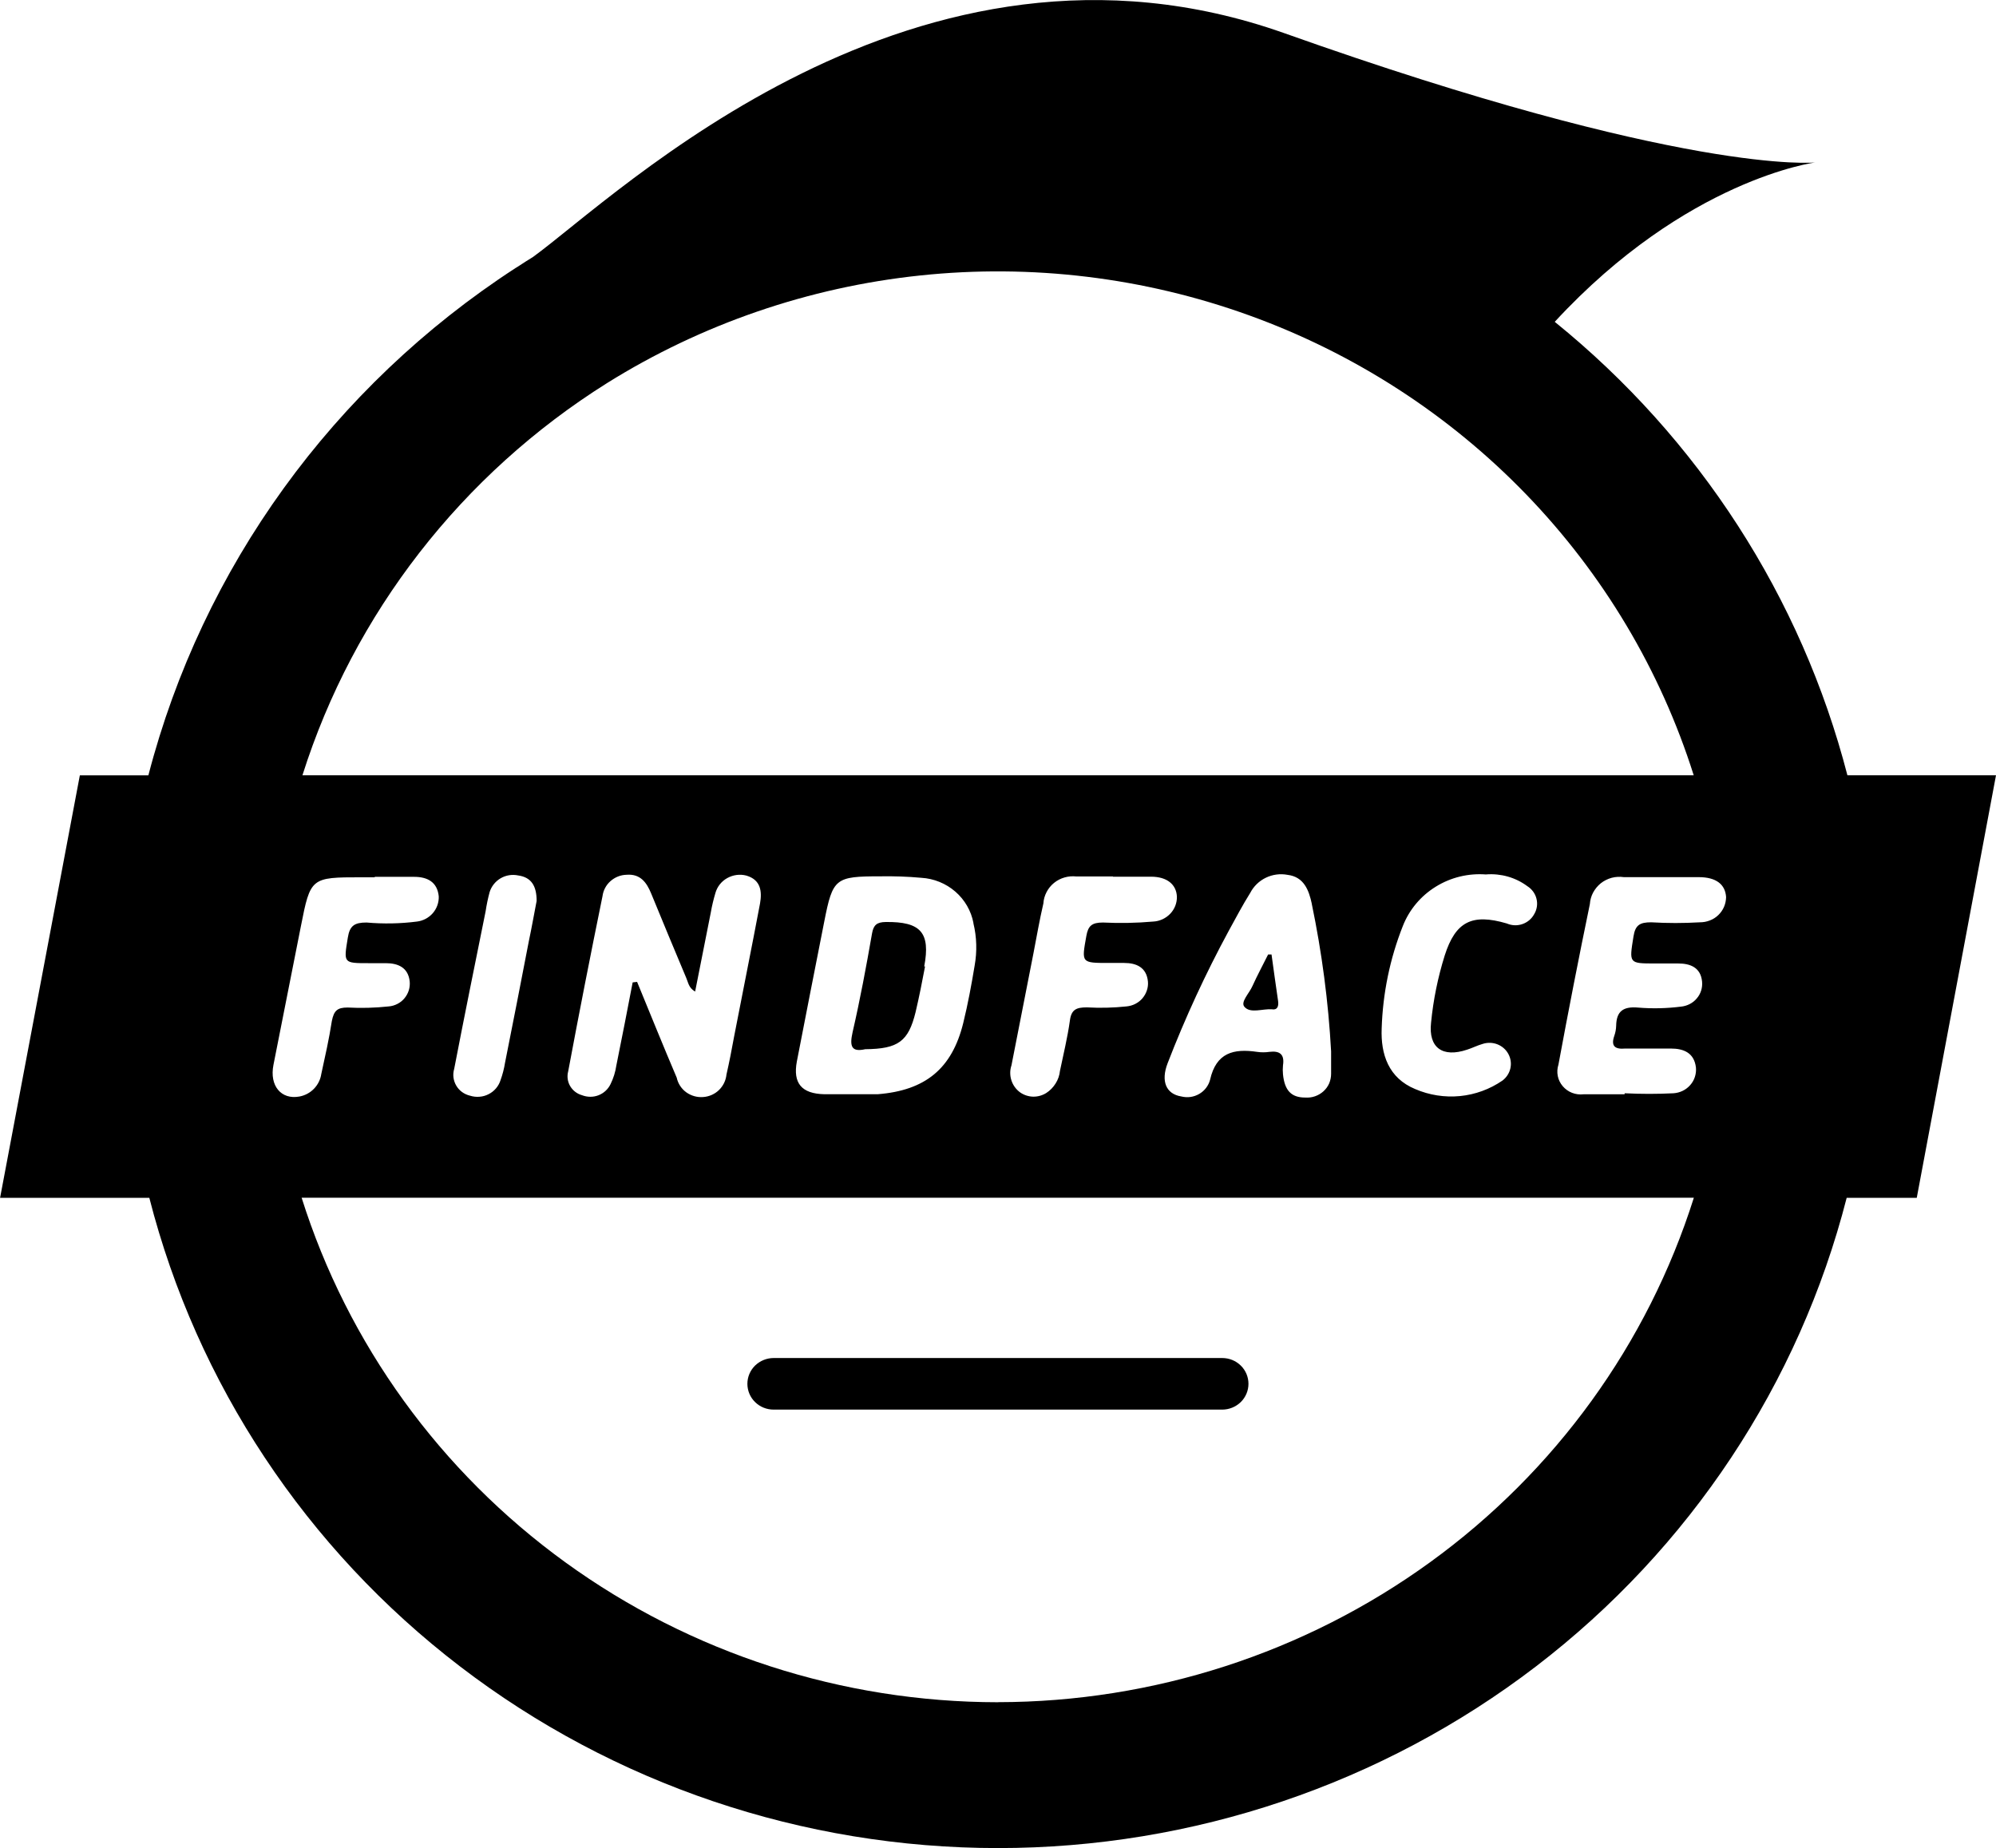
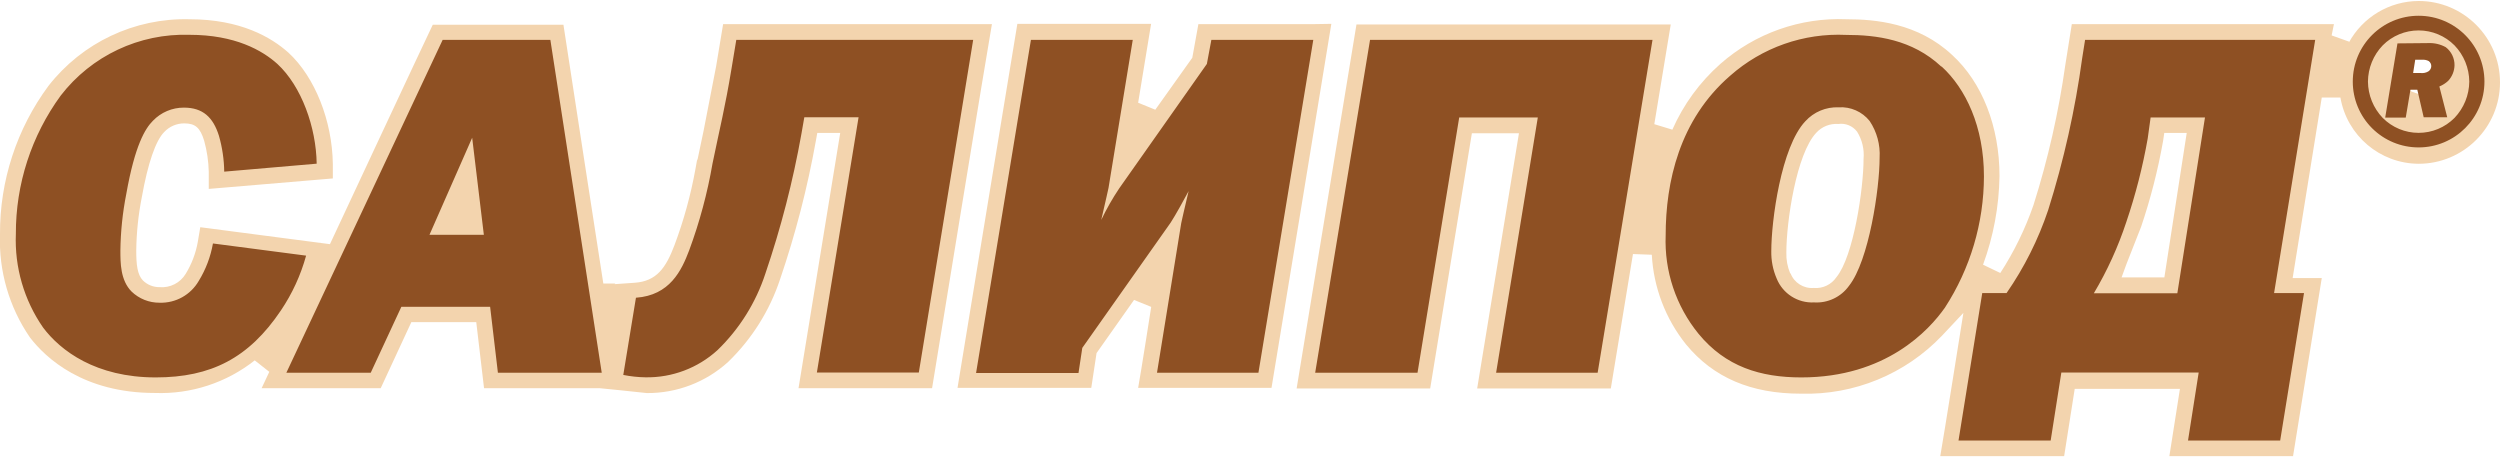
- <svg xmlns="http://www.w3.org/2000/svg" height="25" viewBox="0 0 27 25" width="27">
-   <path d="m10.466 19.071h6.066c.095 0 .185-.037.252-.102.067-.066.104-.155.104-.247s-.037-.182-.104-.247c-.067-.066-.157-.102-.252-.102h-6.066c-.094 0-.185.037-.252.102-.067.066-.104.155-.104.247s.037.182.104.247c.067.066.157.102.252.102zm16.534-8.582h-2.01c-.622-2.407-2.009-4.556-3.959-6.135 1.784-1.932 3.523-2.156 3.523-2.156s-1.751.182-7.186-1.751c-4.979-1.762-9.024 2.207-10.16 3.031-.067.042-.134.082-.198.126l-.039.024c-2.464 1.602-4.234 4.048-4.964 6.862h-.927l-1.079 5.716h2.019c.643 2.514 2.121 4.745 4.201 6.338 2.08 1.594 4.641 2.459 7.279 2.459 2.637 0 5.199-.866 7.279-2.459 2.08-1.594 3.558-3.825 4.201-6.338h.948zm-18.787-5.307c1.278-.798 2.727-1.296 4.233-1.455s3.029.026 4.45.539c1.422.513 2.704 1.342 3.747 2.421 1.043 1.079 1.819 2.38 2.268 3.802h-18.82c.694-2.192 2.154-4.072 4.122-5.307zm5.287 17.848c-2.106-.001-4.156-.664-5.851-1.892-1.695-1.228-2.946-2.957-3.569-4.934h18.833c-.624 1.975-1.873 3.703-3.567 4.931-1.693 1.228-3.742 1.892-5.846 1.894zm-4.942-9.739c-.072.376-.145.751-.221 1.126-.013.087-.039.171-.078.25-.033.069-.091.123-.163.151s-.152.027-.224-.001c-.068-.019-.125-.064-.16-.124-.035-.06-.044-.132-.026-.199.148-.792.303-1.582.464-2.369.01-.078.048-.151.108-.204s.136-.084.217-.086c.185-.015.271.102.332.25.157.383.316.765.477 1.148.026.058.03.131.119.182l.213-1.075c.015-.087.036-.172.061-.257.024-.086.081-.159.16-.203.079-.044.172-.057.259-.034.198.058.213.217.185.377-.113.6-.234 1.197-.35 1.797-.033.182-.065.346-.104.518-.008.079-.043.152-.1.208-.057.056-.133.09-.213.096-.082.007-.164-.016-.231-.064-.066-.048-.112-.119-.129-.198-.185-.434-.358-.864-.536-1.296zm13.417 1.514h-.556c-.052.006-.105-.001-.154-.02-.049-.019-.092-.05-.126-.09-.034-.04-.057-.087-.067-.138-.01-.051-.007-.103.009-.153.135-.729.276-1.453.425-2.172.004-.054.018-.108.044-.156s.061-.091.104-.126c.043-.034.093-.059.147-.074.054-.014.11-.017.165-.009h1.012c.237 0 .36.098.371.27-.001.045-.01.09-.028.132-.018.042-.044.079-.077.111-.033.032-.072.057-.115.073-.043.017-.088.025-.134.025-.22.013-.44.013-.66 0-.154 0-.215.038-.239.193-.058.364-.065.364.295.364h.31c.165 0 .304.055.323.244.004.041-0.0.082-.012.121-.012.039-.032.076-.059.107-.026.032-.059.058-.096.077-.037.019-.077.031-.119.035-.191.024-.385.029-.577.013-.2-.018-.295.046-.299.244-.001.048-.01.095-.026.14-.048.14.013.182.148.17h.619c.172 0 .315.058.338.257.004.042-.001.085-.014.126s-.034.078-.063.111c-.028.032-.063.059-.102.078s-.081.03-.124.033c-.22.011-.44.011-.66 0zm-16.91-2.942h.538c.18 0 .313.071.332.264.003.083-.026.164-.08.227-.055.063-.131.104-.215.114-.226.029-.454.033-.681.013-.161 0-.228.04-.254.204-.056.346-.065.346.286.346h.228c.163 0 .302.057.323.246.004.041 0.0.082-.012.121-.012.039-.032.075-.058.107-.026.032-.059.058-.096.077s-.077.031-.118.034c-.185.02-.371.025-.556.015-.139 0-.185.042-.213.182-.037.241-.091.479-.143.718-.011.074-.046.144-.098.198s-.121.092-.197.106c-.247.046-.408-.144-.352-.428l.371-1.875c.13-.66.135-.663.818-.663h.185zm9.988-.002h.517c.219 0 .343.107.35.27.002.086-.031.17-.091.232s-.142.101-.23.105c-.226.02-.454.024-.68.013-.152 0-.2.047-.224.182-.065.365-.072.365.306.365h.206c.165 0 .302.06.321.25.004.041-.001.082-.014.121s-.033.075-.06.107-.06.057-.097.076-.077.03-.119.034c-.178.019-.357.023-.536.013-.143 0-.211.029-.23.182-.032.228-.087.452-.134.678-.006.06-.026.118-.059.17s-.075.096-.127.129c-.053.033-.115.05-.178.049-.063-.002-.124-.022-.175-.058-.056-.041-.097-.098-.118-.164-.021-.065-.021-.136.001-.201l.297-1.514c.044-.228.083-.454.135-.678.003-.053.018-.105.043-.153.025-.048.059-.09.101-.124.042-.034.09-.059.143-.074.052-.015.107-.019.161-.013h.495zm5.051-.031c.199-.015.397.041.556.159.062.039.107.1.124.17.018.07.007.145-.03.207-.034.064-.091.112-.16.136-.069.024-.144.021-.211-.008-.471-.139-.694-.025-.84.432-.093.297-.155.602-.185.911-.037.337.154.476.488.364.07-.022.139-.058.211-.078.065-.021.136-.019.199.006s.116.071.148.131c.032.059.042.128.027.194-.015.066-.053.124-.107.165-.17.117-.368.19-.575.21-.207.02-.416-.013-.606-.095-.36-.149-.467-.47-.453-.82.015-.474.111-.943.286-1.385.086-.22.242-.407.446-.533.203-.126.442-.184.682-.165zm-12.845.359c-.032.164-.067.364-.106.547-.106.547-.211 1.094-.321 1.64-.013.081-.033.16-.061.237-.013.041-.033.078-.061.111-.028.033-.062.06-.1.079-.038.02-.08.032-.123.035-.043.004-.086-.001-.128-.014-.039-.009-.076-.026-.108-.049s-.059-.053-.079-.087-.033-.072-.038-.111c-.005-.039-.001-.079.01-.117.137-.711.282-1.422.425-2.131.013-.087.031-.174.054-.259.024-.078.077-.145.148-.187.071-.042.156-.056.238-.039.18.025.25.144.25.344zm5.908.301c.046.188.051.384.017.574-.043.261-.091.519-.154.776-.152.618-.512.913-1.157.964h-.723c-.306-.007-.426-.148-.371-.443.122-.632.247-1.263.371-1.894.115-.585.148-.611.757-.611.186-.003.371.003.556.02.17.01.332.076.46.187s.214.261.245.425zm-.656.585h-.009c.087-.459-.048-.607-.521-.601-.117.002-.165.038-.185.155-.078.447-.161.893-.263 1.336-.043.191-.015.272.171.23.447-.004.584-.106.681-.501.048-.204.089-.41.128-.618zm5.233-.849c.137.659.225 1.326.262 1.998v.304c0.0.044-.009.088-.026.129-.018.041-.044.077-.077.107-.033.03-.072.053-.115.068-.043.015-.088.02-.133.017-.187 0-.278-.095-.3-.314-.004-.041-.004-.082 0-.122.024-.153-.048-.199-.185-.182-.055.008-.11.008-.165 0-.319-.047-.553.011-.636.376-.01.04-.029.078-.054.111-.025.033-.057.061-.093.082-.036.021-.076.035-.118.041-.042.006-.084.003-.125-.007-.206-.033-.278-.206-.185-.448.237-.614.513-1.212.827-1.792.095-.173.187-.348.291-.514.046-.089.12-.161.211-.205.091-.044.194-.058.294-.039.223.027.289.21.328.392zm-.54 1.429c.072.013.095-.036.085-.111-.032-.21-.059-.421-.089-.631h-.046c-.07.142-.146.281-.211.425-.044.102-.167.219-.109.284.08.093.243.024.371.033z" />
+ <svg xmlns="http://www.w3.org/2000/svg" viewBox="0 0 250.65 45.73">
+   <defs>
+     <clipPath id="a">
+       <rect width="250.65" height="45.73" style="fill: none" />
+     </clipPath>
+   </defs>
+   <g style="clip-path: url(#a)">
+     <path d="M235.53,4.18l-1.76-.63L234,2.42H207.72l-.65,4.08a86.77,86.77,0,0,1-3.19,14.05,31.33,31.33,0,0,1-3.33,6.82l-1.73-.83a27,27,0,0,0,1.65-8.89c0-4.95-1.73-9.38-4.75-12.14C192.29,2.3,188,1.93,185.13,1.93A18,18,0,0,0,172.49,6.4a19.07,19.07,0,0,0-4.82,6.6l-1.81-.55s1.36-8.24,1.65-10H136c-.24,1.48-5.67,34.45-6,36.5h13.39c.25-1.5,4.18-25.59,4.18-25.59h4.72s-3.86,23.56-4.19,25.59H161.5c.24-1.42,2.22-13.48,2.22-13.48l1.89.07a15.72,15.72,0,0,0,3.44,9c2.74,3.32,6.5,4.93,11.51,4.93a18.8,18.8,0,0,0,14.16-5.83l2.13-2.27s-2,12.59-2.33,14.43h12.42c.19-1.25,1.07-6.81,1.07-6.81h10.55s-.83,5.26-1.07,6.81h12.4c.23-1.39,2.59-16,2.89-17.92h-2.92l2.92-18.1,1.87,0a8,8,0,0,0,7.84,6.64,8.16,8.16,0,0,0,0-16.32,8,8,0,0,0-7,4.18m-56,23.14v0a5,5,0,0,1-.39-2.11c0-3.07,1-9.89,3-12a2.71,2.71,0,0,1,2.21-.88,2,2,0,0,1,1.88.77,4.4,4.4,0,0,1,.65,2.73c0,3-1,9.77-2.72,11.86a2.48,2.48,0,0,1-2.28,1.08,2.29,2.29,0,0,1-2.32-1.47m63-22.73.56-.13.29.49,1.86,2.18-2.64,2.26-.82-.3-.1-.06a2.88,2.88,0,0,1-1.35-2.42l.44-1.83.32.13ZM213.2,26.47l1.47-3.74a58.77,58.77,0,0,0,2.2-8.59l.12-.81h2.25L217,27.81h-4.29ZM4.86,8.61h0A24.78,24.78,0,0,0,0,23.49,17.16,17.16,0,0,0,3,33.83c1.6,2.08,5.35,5.57,12.54,5.57a15.22,15.22,0,0,0,10-3.27L27,37.28l-.77,1.64H38.17l3.07-6.62h6.51s.63,5.33.78,6.62H60.12l2,.2,2.74.29A12,12,0,0,0,73,36.29,20.5,20.5,0,0,0,78.21,28,94.59,94.59,0,0,0,81.8,14.11l.14-.78h2.3L80.06,38.92H93.45c.24-1.49,5.62-34.46,6-36.5H72.5c-.19,1.13-.7,4.22-.7,4.22s-1.26,6.48-1.26,6.48l-.63,3,0-.2-.18,1a44,44,0,0,1-2.11,7.67c-.86,2.27-1.79,3.61-4,3.76l-2,.14.07-.06h-1.2s-3.78-24.43-4-25.95H43.39c-.5,1-10.31,22-10.31,22l-13-1.7c-.12.7-.25,1.48-.25,1.48a9.21,9.21,0,0,1-1.21,3.19A2.78,2.78,0,0,1,16,28.79a2.34,2.34,0,0,1-1.67-.67c-.56-.58-.67-1.58-.67-3a29.42,29.42,0,0,1,.56-5.36c.61-3.41,1.39-5.67,2.25-6.53a2.73,2.73,0,0,1,2-.86c1.11,0,1.6.43,2,1.74a12.75,12.75,0,0,1,.46,3.12v1.71l12.44-1.05c0-.68,0-1.45,0-1.45-.06-4.34-1.8-8.72-4.45-11.16C27.21,3.75,24.13,1.93,19,1.93A17.36,17.36,0,0,0,4.86,8.61M131.67,2.42H120.15c-.19,1-.61,3.37-.61,3.37L115.83,11l-1.72-.7,1.3-7.91H102c-.24,1.48-5.68,34.45-6,36.5h13.41c.15-1,.53-3.49.53-3.49l3.76-5.33,1.72.7s-1,6.41-1.31,8.12h13.37c.25-1.48,5.68-34.46,6-36.5Z" style="fill: #f3d4ae" />
+     <path d="M22.48,17.21a13.69,13.69,0,0,0-.53-3.6c-.58-1.85-1.61-2.82-3.51-2.82a4.28,4.28,0,0,0-3.11,1.32c-.77.77-1.8,2.43-2.67,7.34a31.39,31.39,0,0,0-.59,5.65c0,1.26,0,3,1.12,4.13A4,4,0,0,0,16,30.35a4.37,4.37,0,0,0,3.93-2.19,10.73,10.73,0,0,0,1.42-3.75l9.34,1.22a18.68,18.68,0,0,1-2.53,5.5c-3.21,4.77-7,6.71-12.55,6.71-6,0-9.54-2.67-11.29-5a15.38,15.38,0,0,1-2.73-9.39A23.38,23.38,0,0,1,6.09,9.58,15.67,15.67,0,0,1,19,3.49c4.57,0,7.3,1.56,8.81,2.92,2.43,2.24,3.89,6.38,3.94,10ZM55.18,4l5.15,33.37H49.92l-.78-6.61h-8.9l-3.07,6.61H28.71L44.38,4ZM48.51,23.54l-1.17-9.73-4.28,9.73ZM97.57,4,92.12,37.35H81.9l4.18-25.59H80.64l-.29,1.66a95.29,95.29,0,0,1-3.61,14,18.81,18.81,0,0,1-4.81,7.69,10.44,10.44,0,0,1-7.2,2.72,12.09,12.09,0,0,1-2.24-.24l1.27-7.74c3.4-.24,4.57-2.72,5.34-4.76a49.22,49.22,0,0,0,2.34-8.71c.73-3.56,1.26-5.6,1.9-9.49L73.82,4Zm16,0-2.43,14.84c-.1.53-.25,1.07-.73,3.21a25.39,25.39,0,0,1,1.8-3.16L121,6.41,121.45,4h10.22l-5.5,33.37H116l2.43-15c.1-.53.25-1.07.74-3.21-.39.73-1.32,2.43-1.8,3.16l-8.86,12.56-.38,2.52H97.86L103.36,4Zm52.11,0-5.5,33.37H150l4.18-25.59h-7.88l-4.18,25.59H131.86L137.36,4Zm29,2.68c2.39,2.19,4.23,6,4.23,11A24.26,24.26,0,0,1,195,30.84c-1.6,2.28-5.93,7-14.4,7-4.09,0-7.59-1.07-10.31-4.38A14.71,14.71,0,0,1,167,23.59c0-5.31,1.36-11.58,6.47-16a16.38,16.38,0,0,1,11.63-4.09c3,0,6.61.44,9.53,3.17M181,12.16c-2.43,2.57-3.41,10-3.41,13a6.61,6.61,0,0,0,.54,2.77,3.83,3.83,0,0,0,3.75,2.39,4,4,0,0,0,3.5-1.66c2-2.52,3.07-9.77,3.07-12.84a6,6,0,0,0-1-3.69,3.67,3.67,0,0,0-3.11-1.37A4.28,4.28,0,0,0,181,12.16M232.12,4,228,29.38H231l-2.39,14.79h-9.24l1.07-6.82H206.67l-1.07,6.82h-9.24l2.38-14.79h2.44a33.09,33.09,0,0,0,4.17-8.32,91.75,91.75,0,0,0,3.41-15.23L209.05,4Zm-16.5,7.78-.29,2.1a56.47,56.47,0,0,1-2.14,8.36,36.07,36.07,0,0,1-3.26,7.16h8.37l2.77-17.62Zm20.27-3.6a6.6,6.6,0,1,1,6.6,6.6,6.59,6.59,0,0,1-6.6-6.6m3-3.63a5.3,5.3,0,0,0-1.48,3.63,5.34,5.34,0,0,0,1.48,3.64,5.07,5.07,0,0,0,7.2,0,5.34,5.34,0,0,0,1.48-3.64,5.3,5.3,0,0,0-1.48-3.63,5.07,5.07,0,0,0-7.2,0m4.57-.23a3.33,3.33,0,0,1,1.75.41,2.25,2.25,0,0,1,.88,1.82,2.36,2.36,0,0,1-.64,1.56,2.9,2.9,0,0,1-.88.56l.79,3.09H243L242.36,9h-.69l-.47,2.79h-2.06l1.23-7.44Zm-.78,3a1.23,1.23,0,0,0,.8-.17.64.64,0,0,0,.28-.52.62.62,0,0,0-.26-.51,1.24,1.24,0,0,0-.65-.13h-.7l-.21,1.33Z" style="fill: #8e5023" />
+   </g>
</svg>
